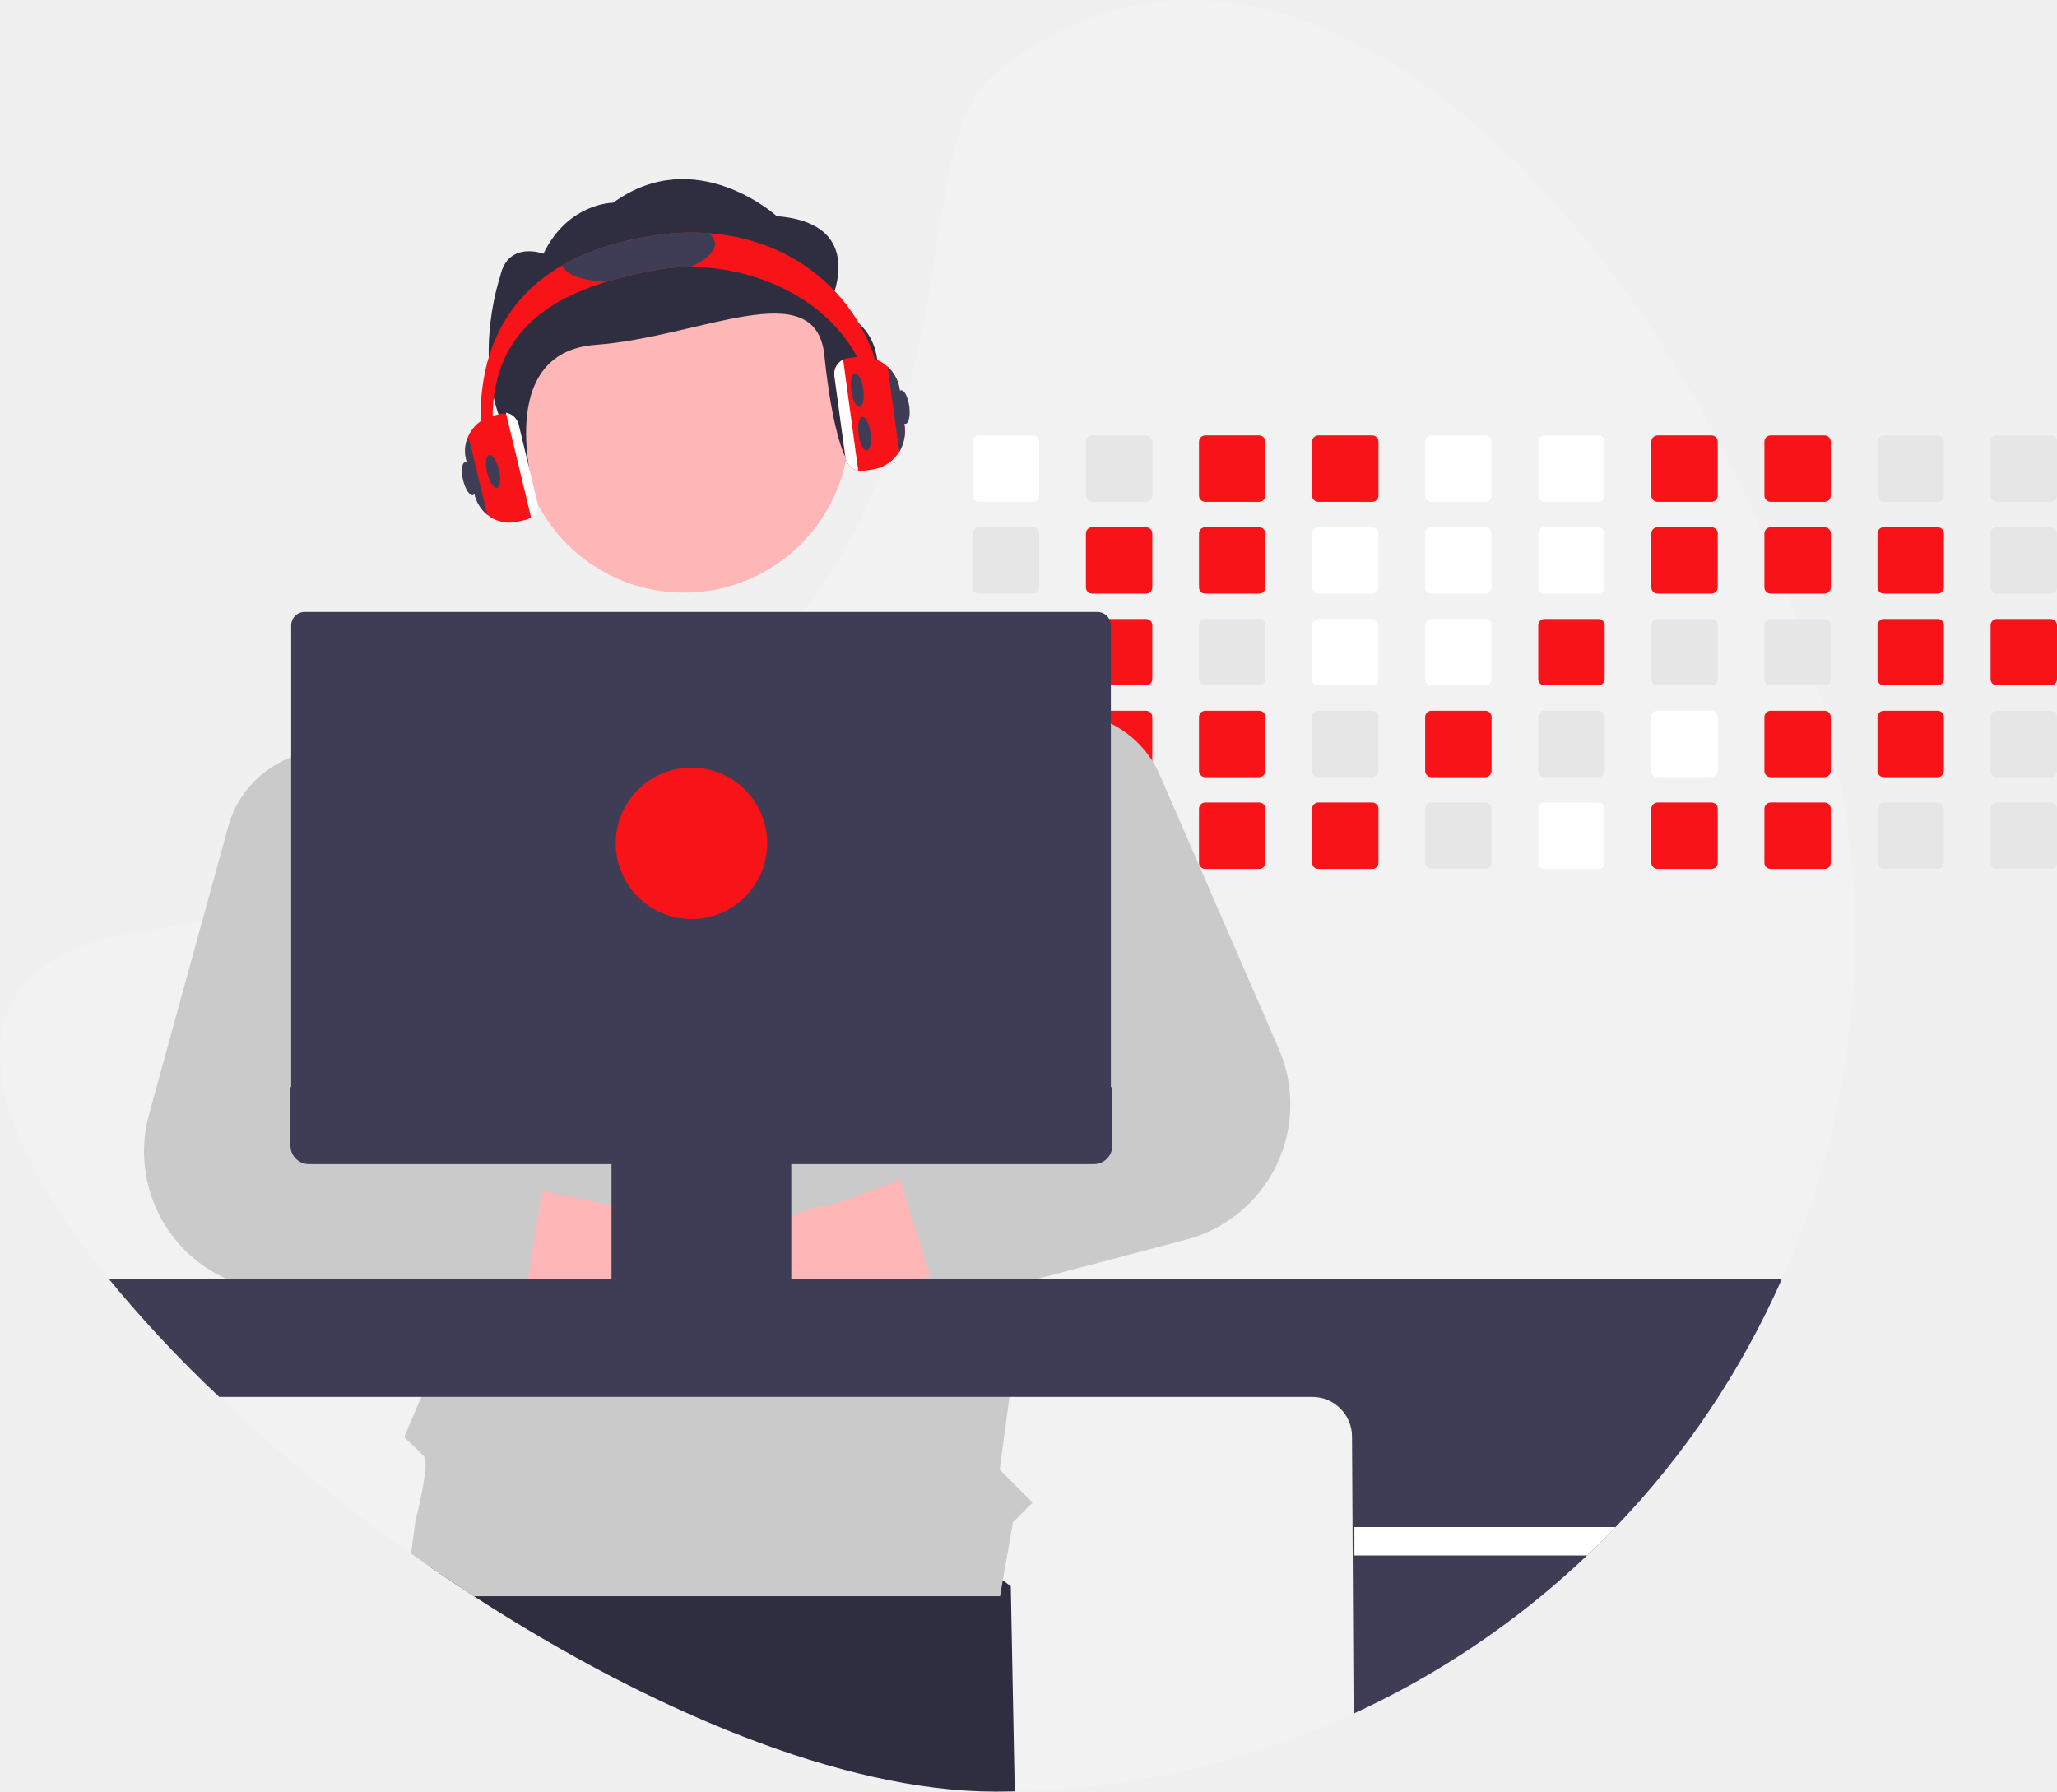
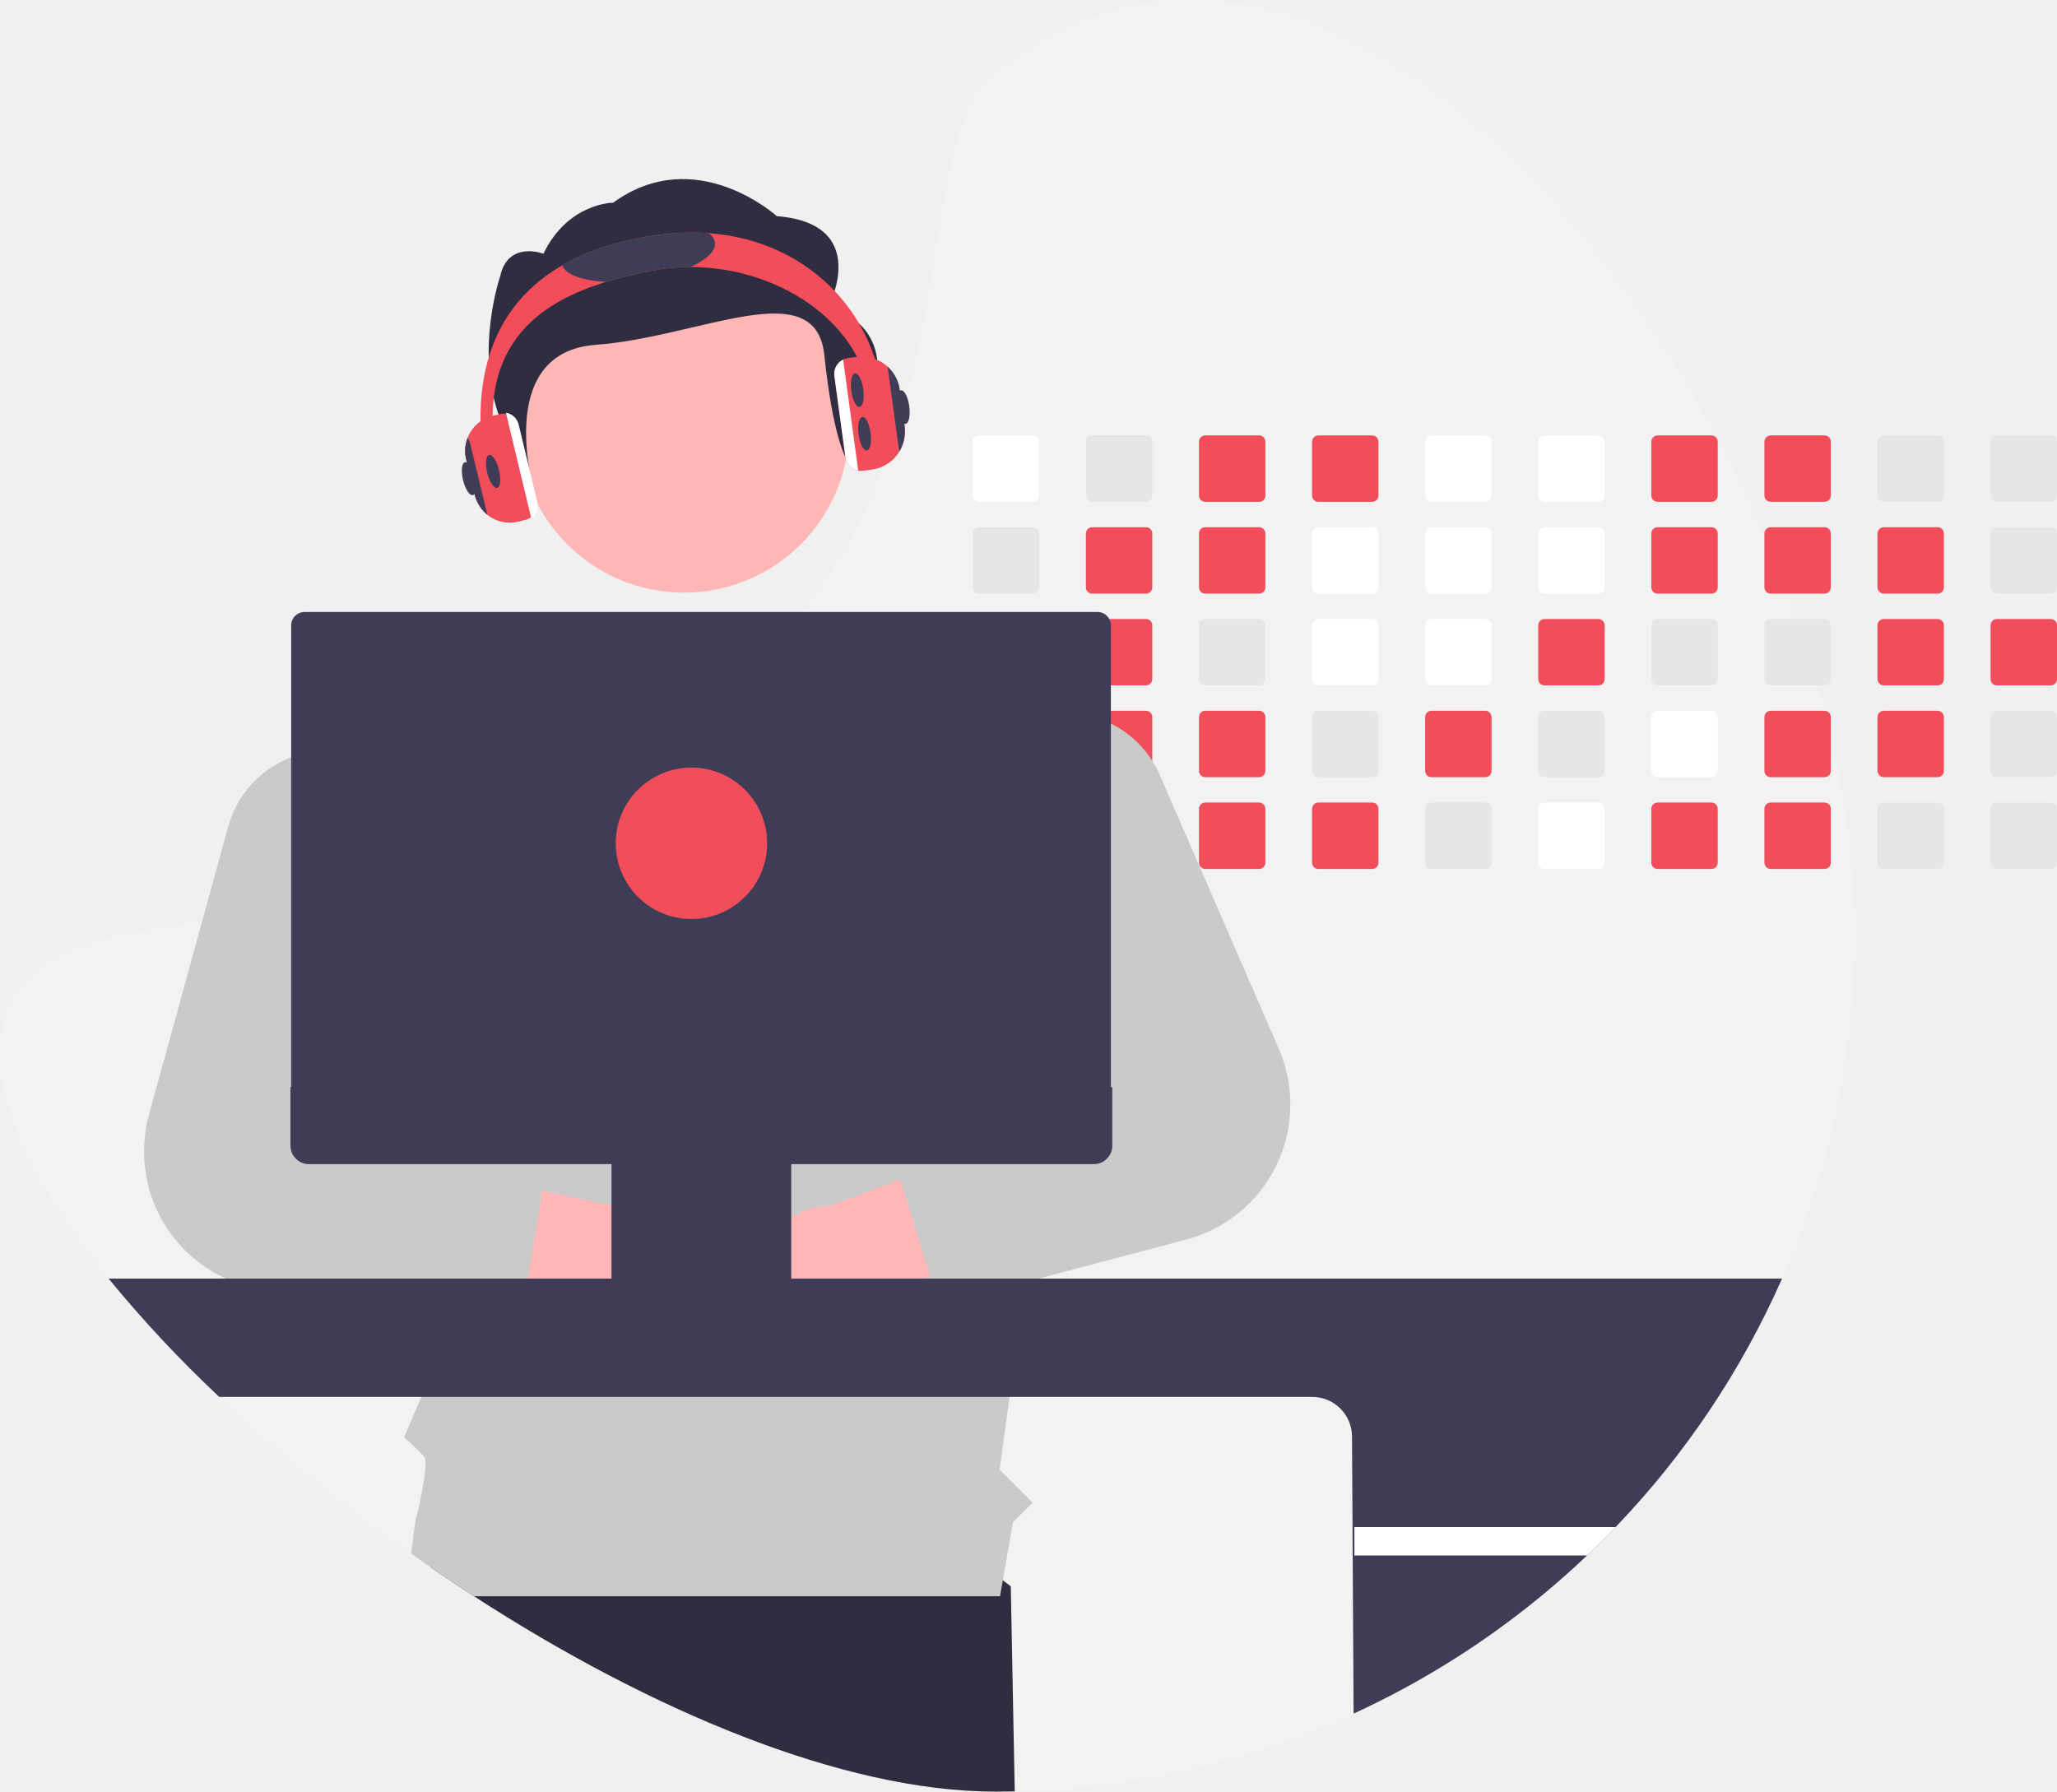
<svg xmlns="http://www.w3.org/2000/svg" data-name="Layer 1" width="850.538" height="740.83" viewBox="0 0 850.538 740.83">
  <path d="M941.609,465.125a354.21,354.21,0,0,1-98.85,245.9q-5.745,6.015-11.8,11.74-9.225,8.775-19.07,16.87a353.934,353.934,0,0,1-217.58,80.69q-3.975.09-7.98.09c-63.43,0-143.21-33.88-215.61-80.78q-8.985-5.82-17.81-11.91-4.125-2.82-8.21-5.72a730.43,730.43,0,0,1-79.32-64.8,514.116,514.116,0,0,1-45.75-48.92c-55.63-68.62-67.9-130.45,11.41-143.16q14.085-2.25,27.34-4.81,19.2-3.69,36.75-7.97,23.64-5.745,44.42-12.46,6.99-2.25,13.66-4.59c65.74-23.09,109.74-53.2,139.69-85.87q7.62-8.295,14.05-16.79a236.055,236.055,0,0,0,17.83-27.12,254.898,254.898,0,0,0,18.41-41.05l.27-.78c23.83-68.74,16.58-132.5,42.87-153.84,112.38-91.23,252.29,38.69,317.96,191.9q4.965,11.58,9.34,23.3,1.965,5.235,3.79,10.49,4.8,13.695,8.71,27.46,1.5,5.25,2.86,10.49c.97,3.77,1.9,7.53,2.76,11.29C938.139,412.305,941.609,439.455,941.609,465.125Z" transform="translate(-174.731 -79.58524)" fill="#f2f2f2" />
  <path d="M594.309,820.325q-3.975.09-7.98.09c-63.43,0-143.21-33.88-215.61-80.78q-8.985-5.82-17.81-11.91l5.16-31.4,156.21-20.74,78.4,59.95Z" transform="translate(-174.731 -79.58524)" fill="#2f2e41" />
  <path d="M601.829,259.635h-22.26a2.601,2.601,0,0,0-2.6,2.6v22.27a2.593,2.593,0,0,0,2.6,2.59h22.26a2.599,2.599,0,0,0,2.6-2.59v-22.27A2.608,2.608,0,0,0,601.829,259.635Z" transform="translate(-174.731 -79.58524)" fill="#fff" />
  <path d="M601.829,297.585h-22.26a2.601,2.601,0,0,0-2.6,2.6v22.27a2.593,2.593,0,0,0,2.6,2.59h22.26a2.599,2.599,0,0,0,2.6-2.59v-22.27A2.608,2.608,0,0,0,601.829,297.585Z" transform="translate(-174.731 -79.58524)" fill="#e6e6e6" />
  <path d="M601.829,335.535h-22.26a2.601,2.601,0,0,0-2.6,2.6v22.26a2.595,2.595,0,0,0,2.6,2.6h22.26a2.601,2.601,0,0,0,2.6-2.6v-22.26A2.608,2.608,0,0,0,601.829,335.535Z" transform="translate(-174.731 -79.58524)" fill="#e6e6e6" />
  <path d="M604.389,375.625a2.617,2.617,0,0,0-2.56-2.14h-22.26a2.601,2.601,0,0,0-2.6,2.6v22.26a2.595,2.595,0,0,0,2.6,2.6h22.26a2.601,2.601,0,0,0,2.6-2.6v-22.26A2.313,2.313,0,0,0,604.389,375.625Z" transform="translate(-174.731 -79.58524)" fill="#e6e6e6" />
  <path d="M602.839,411.635a2.634,2.634,0,0,0-1.01-.2h-22.26a2.595,2.595,0,0,0-2.6,2.6v22.26a2.588,2.588,0,0,0,2.6,2.6h22.26a2.601,2.601,0,0,0,2.6-2.6v-22.26A2.616,2.616,0,0,0,602.839,411.635Z" transform="translate(-174.731 -79.58524)" fill="#e6e6e6" />
  <path d="M648.589,259.635h-22.26a2.601,2.601,0,0,0-2.6,2.6v22.27a2.593,2.593,0,0,0,2.6,2.59h22.26a2.599,2.599,0,0,0,2.6-2.59v-22.27A2.608,2.608,0,0,0,648.589,259.635Z" transform="translate(-174.731 -79.58524)" fill="#e6e6e6" />
-   <path d="M648.589,297.585h-22.26a2.601,2.601,0,0,0-2.6,2.6v22.27a2.593,2.593,0,0,0,2.6,2.59h22.26a2.599,2.599,0,0,0,2.6-2.59v-22.27A2.608,2.608,0,0,0,648.589,297.585Z" transform="translate(-174.731 -79.58524)" fill="#f71318" />
-   <path d="M648.589,335.535h-22.26a2.601,2.601,0,0,0-2.6,2.6v22.26a2.595,2.595,0,0,0,2.6,2.6h22.26a2.601,2.601,0,0,0,2.6-2.6v-22.26A2.608,2.608,0,0,0,648.589,335.535Z" transform="translate(-174.731 -79.58524)" fill="#f71318" />
-   <path d="M648.589,373.485h-22.26a2.593,2.593,0,0,0-2.46,1.78,2.478,2.478,0,0,0-.14.82v22.26a2.595,2.595,0,0,0,2.6,2.6h22.26a2.601,2.601,0,0,0,2.6-2.6v-22.26A2.608,2.608,0,0,0,648.589,373.485Z" transform="translate(-174.731 -79.58524)" fill="#f71318" />
+   <path d="M648.589,297.585h-22.26a2.601,2.601,0,0,0-2.6,2.6v22.27a2.593,2.593,0,0,0,2.6,2.59h22.26a2.599,2.599,0,0,0,2.6-2.59v-22.27A2.608,2.608,0,0,0,648.589,297.585Z" transform="translate(-174.731 -79.58524)" fill="#f14d5a" />
+   <path d="M648.589,335.535h-22.26a2.601,2.601,0,0,0-2.6,2.6v22.26a2.595,2.595,0,0,0,2.6,2.6h22.26a2.601,2.601,0,0,0,2.6-2.6v-22.26A2.608,2.608,0,0,0,648.589,335.535Z" transform="translate(-174.731 -79.58524)" fill="#f14d5a" />
+   <path d="M648.589,373.485h-22.26a2.593,2.593,0,0,0-2.46,1.78,2.478,2.478,0,0,0-.14.82v22.26a2.595,2.595,0,0,0,2.6,2.6h22.26a2.601,2.601,0,0,0,2.6-2.6v-22.26A2.608,2.608,0,0,0,648.589,373.485Z" transform="translate(-174.731 -79.58524)" fill="#f14d5a" />
  <path d="M648.589,411.435h-22.26a2.595,2.595,0,0,0-2.6,2.6v22.26a2.595,2.595,0,0,0,2.6,2.6h22.26a2.601,2.601,0,0,0,2.6-2.6v-22.26A2.601,2.601,0,0,0,648.589,411.435Z" transform="translate(-174.731 -79.58524)" fill="#e6e6e6" />
-   <path d="M695.349,259.635h-22.26a2.601,2.601,0,0,0-2.6,2.6v22.27a2.593,2.593,0,0,0,2.6,2.59h22.26a2.599,2.599,0,0,0,2.6-2.59v-22.27A2.608,2.608,0,0,0,695.349,259.635Z" transform="translate(-174.731 -79.58524)" fill="#f71318" />
-   <path d="M695.349,297.585h-22.26a2.601,2.601,0,0,0-2.6,2.6v22.27a2.593,2.593,0,0,0,2.6,2.59h22.26a2.599,2.599,0,0,0,2.6-2.59v-22.27A2.608,2.608,0,0,0,695.349,297.585Z" transform="translate(-174.731 -79.58524)" fill="#f71318" />
+   <path d="M695.349,259.635h-22.26a2.601,2.601,0,0,0-2.6,2.6v22.27a2.593,2.593,0,0,0,2.6,2.59h22.26a2.599,2.599,0,0,0,2.6-2.59v-22.27A2.608,2.608,0,0,0,695.349,259.635Z" transform="translate(-174.731 -79.58524)" fill="#f14d5a" />
+   <path d="M695.349,297.585h-22.26a2.601,2.601,0,0,0-2.6,2.6v22.27a2.593,2.593,0,0,0,2.6,2.59h22.26a2.599,2.599,0,0,0,2.6-2.59v-22.27A2.608,2.608,0,0,0,695.349,297.585Z" transform="translate(-174.731 -79.58524)" fill="#f14d5a" />
  <path d="M695.349,335.535h-22.26a2.601,2.601,0,0,0-2.6,2.6v22.26a2.595,2.595,0,0,0,2.6,2.6h22.26a2.601,2.601,0,0,0,2.6-2.6v-22.26A2.608,2.608,0,0,0,695.349,335.535Z" transform="translate(-174.731 -79.58524)" fill="#e6e6e6" />
-   <path d="M695.349,373.485h-22.26a2.601,2.601,0,0,0-2.6,2.6v22.26a2.595,2.595,0,0,0,2.6,2.6h22.26a2.601,2.601,0,0,0,2.6-2.6v-22.26A2.608,2.608,0,0,0,695.349,373.485Z" transform="translate(-174.731 -79.58524)" fill="#f71318" />
-   <path d="M695.349,411.435h-22.26a2.595,2.595,0,0,0-2.6,2.6v22.26a2.595,2.595,0,0,0,2.6,2.6h22.26a2.601,2.601,0,0,0,2.6-2.6v-22.26A2.601,2.601,0,0,0,695.349,411.435Z" transform="translate(-174.731 -79.58524)" fill="#f71318" />
-   <path d="M742.109,259.635h-22.26a2.601,2.601,0,0,0-2.6,2.6v22.27a2.593,2.593,0,0,0,2.6,2.59h22.26a2.599,2.599,0,0,0,2.6-2.59v-22.27A2.608,2.608,0,0,0,742.109,259.635Z" transform="translate(-174.731 -79.58524)" fill="#f71318" />
+   <path d="M695.349,373.485h-22.26a2.601,2.601,0,0,0-2.6,2.6v22.26a2.595,2.595,0,0,0,2.6,2.6h22.26a2.601,2.601,0,0,0,2.6-2.6v-22.26A2.608,2.608,0,0,0,695.349,373.485Z" transform="translate(-174.731 -79.58524)" fill="#f14d5a" />
+   <path d="M695.349,411.435h-22.26a2.595,2.595,0,0,0-2.6,2.6v22.26a2.595,2.595,0,0,0,2.6,2.6h22.26a2.601,2.601,0,0,0,2.6-2.6v-22.26A2.601,2.601,0,0,0,695.349,411.435Z" transform="translate(-174.731 -79.58524)" fill="#f14d5a" />
+   <path d="M742.109,259.635h-22.26a2.601,2.601,0,0,0-2.6,2.6v22.27a2.593,2.593,0,0,0,2.6,2.59h22.26a2.599,2.599,0,0,0,2.6-2.59v-22.27A2.608,2.608,0,0,0,742.109,259.635Z" transform="translate(-174.731 -79.58524)" fill="#f14d5a" />
  <path d="M742.109,297.585h-22.26a2.601,2.601,0,0,0-2.6,2.6v22.27a2.593,2.593,0,0,0,2.6,2.59h22.26a2.599,2.599,0,0,0,2.6-2.59v-22.27A2.608,2.608,0,0,0,742.109,297.585Z" transform="translate(-174.731 -79.58524)" fill="#fff" />
  <path d="M742.109,335.535h-22.26a2.601,2.601,0,0,0-2.6,2.6v22.26a2.595,2.595,0,0,0,2.6,2.6h22.26a2.601,2.601,0,0,0,2.6-2.6v-22.26A2.608,2.608,0,0,0,742.109,335.535Z" transform="translate(-174.731 -79.58524)" fill="#fff" />
  <path d="M742.109,373.485h-22.26a2.601,2.601,0,0,0-2.6,2.6v22.26a2.595,2.595,0,0,0,2.6,2.6h22.26a2.601,2.601,0,0,0,2.6-2.6v-22.26A2.608,2.608,0,0,0,742.109,373.485Z" transform="translate(-174.731 -79.58524)" fill="#e6e6e6" />
-   <path d="M742.109,411.435h-22.26a2.595,2.595,0,0,0-2.6,2.6v22.26a2.595,2.595,0,0,0,2.6,2.6h22.26a2.601,2.601,0,0,0,2.6-2.6v-22.26A2.601,2.601,0,0,0,742.109,411.435Z" transform="translate(-174.731 -79.58524)" fill="#f71318" />
+   <path d="M742.109,411.435h-22.26a2.595,2.595,0,0,0-2.6,2.6v22.26a2.595,2.595,0,0,0,2.6,2.6h22.26a2.601,2.601,0,0,0,2.6-2.6v-22.26A2.601,2.601,0,0,0,742.109,411.435Z" transform="translate(-174.731 -79.58524)" fill="#f14d5a" />
  <path d="M788.869,259.635h-22.27a2.599,2.599,0,0,0-2.59,2.6v22.27a2.591,2.591,0,0,0,2.59,2.59h22.27a2.599,2.599,0,0,0,2.6-2.59v-22.27A2.608,2.608,0,0,0,788.869,259.635Z" transform="translate(-174.731 -79.58524)" fill="#fff" />
  <path d="M788.869,297.585h-22.27a2.599,2.599,0,0,0-2.59,2.6v22.27a2.59,2.59,0,0,0,2.59,2.59h22.27a2.599,2.599,0,0,0,2.6-2.59v-22.27A2.608,2.608,0,0,0,788.869,297.585Z" transform="translate(-174.731 -79.58524)" fill="#fff" />
  <path d="M788.869,335.535h-22.27a2.599,2.599,0,0,0-2.59,2.6v22.26a2.593,2.593,0,0,0,2.59,2.6h22.27a2.601,2.601,0,0,0,2.6-2.6v-22.26A2.608,2.608,0,0,0,788.869,335.535Z" transform="translate(-174.731 -79.58524)" fill="#fff" />
-   <path d="M788.869,373.485h-22.27a2.599,2.599,0,0,0-2.59,2.6v22.26a2.593,2.593,0,0,0,2.59,2.6h22.27a2.601,2.601,0,0,0,2.6-2.6v-22.26A2.608,2.608,0,0,0,788.869,373.485Z" transform="translate(-174.731 -79.58524)" fill="#f71318" />
+   <path d="M788.869,373.485h-22.27a2.599,2.599,0,0,0-2.59,2.6v22.26a2.593,2.593,0,0,0,2.59,2.6h22.27a2.601,2.601,0,0,0,2.6-2.6v-22.26A2.608,2.608,0,0,0,788.869,373.485Z" transform="translate(-174.731 -79.58524)" fill="#f14d5a" />
  <path d="M788.869,411.435h-22.27a2.593,2.593,0,0,0-2.59,2.6v22.26a2.593,2.593,0,0,0,2.59,2.6h22.27a2.601,2.601,0,0,0,2.6-2.6v-22.26A2.601,2.601,0,0,0,788.869,411.435Z" transform="translate(-174.731 -79.58524)" fill="#e6e6e6" />
  <path d="M835.629,259.635h-22.27a2.599,2.599,0,0,0-2.59,2.6v22.27a2.591,2.591,0,0,0,2.59,2.59h22.27a2.599,2.599,0,0,0,2.6-2.59v-22.27A2.608,2.608,0,0,0,835.629,259.635Z" transform="translate(-174.731 -79.58524)" fill="#fff" />
  <path d="M835.629,297.585h-22.27a2.599,2.599,0,0,0-2.59,2.6v22.27a2.59,2.59,0,0,0,2.59,2.59h22.27a2.599,2.599,0,0,0,2.6-2.59v-22.27A2.608,2.608,0,0,0,835.629,297.585Z" transform="translate(-174.731 -79.58524)" fill="#fff" />
-   <path d="M835.629,335.535h-22.27a2.599,2.599,0,0,0-2.59,2.6v22.26a2.593,2.593,0,0,0,2.59,2.6h22.27a2.601,2.601,0,0,0,2.6-2.6v-22.26A2.608,2.608,0,0,0,835.629,335.535Z" transform="translate(-174.731 -79.58524)" fill="#f71318" />
+   <path d="M835.629,335.535h-22.27a2.599,2.599,0,0,0-2.59,2.6v22.26a2.593,2.593,0,0,0,2.59,2.6h22.27a2.601,2.601,0,0,0,2.6-2.6v-22.26A2.608,2.608,0,0,0,835.629,335.535Z" transform="translate(-174.731 -79.58524)" fill="#f14d5a" />
  <path d="M835.629,373.485h-22.27a2.599,2.599,0,0,0-2.59,2.6v22.26a2.593,2.593,0,0,0,2.59,2.6h22.27a2.601,2.601,0,0,0,2.6-2.6v-22.26A2.608,2.608,0,0,0,835.629,373.485Z" transform="translate(-174.731 -79.58524)" fill="#e6e6e6" />
  <path d="M835.629,411.435h-22.27a2.593,2.593,0,0,0-2.59,2.6v22.26a2.593,2.593,0,0,0,2.59,2.6h22.27a2.601,2.601,0,0,0,2.6-2.6v-22.26A2.601,2.601,0,0,0,835.629,411.435Z" transform="translate(-174.731 -79.58524)" fill="#fff" />
-   <path d="M882.389,259.635h-22.27a2.599,2.599,0,0,0-2.59,2.6v22.27a2.591,2.591,0,0,0,2.59,2.59h22.27a2.599,2.599,0,0,0,2.6-2.59v-22.27A2.608,2.608,0,0,0,882.389,259.635Z" transform="translate(-174.731 -79.58524)" fill="#f71318" />
-   <path d="M882.389,297.585h-22.27a2.599,2.599,0,0,0-2.59,2.6v22.27a2.59,2.59,0,0,0,2.59,2.59h22.27a2.599,2.599,0,0,0,2.6-2.59v-22.27A2.608,2.608,0,0,0,882.389,297.585Z" transform="translate(-174.731 -79.58524)" fill="#f71318" />
+   <path d="M882.389,259.635h-22.27a2.599,2.599,0,0,0-2.59,2.6v22.27a2.591,2.591,0,0,0,2.59,2.59h22.27a2.599,2.599,0,0,0,2.6-2.59v-22.27A2.608,2.608,0,0,0,882.389,259.635Z" transform="translate(-174.731 -79.58524)" fill="#f14d5a" />
+   <path d="M882.389,297.585h-22.27a2.599,2.599,0,0,0-2.59,2.6v22.27a2.59,2.59,0,0,0,2.59,2.59h22.27a2.599,2.599,0,0,0,2.6-2.59v-22.27A2.608,2.608,0,0,0,882.389,297.585Z" transform="translate(-174.731 -79.58524)" fill="#f14d5a" />
  <path d="M882.389,335.535h-22.27a2.599,2.599,0,0,0-2.59,2.6v22.26a2.593,2.593,0,0,0,2.59,2.6h22.27a2.601,2.601,0,0,0,2.6-2.6v-22.26A2.608,2.608,0,0,0,882.389,335.535Z" transform="translate(-174.731 -79.58524)" fill="#e6e6e6" />
  <path d="M882.389,373.485h-22.27a2.599,2.599,0,0,0-2.59,2.6v22.26a2.593,2.593,0,0,0,2.59,2.6h22.27a2.601,2.601,0,0,0,2.6-2.6v-22.26A2.608,2.608,0,0,0,882.389,373.485Z" transform="translate(-174.731 -79.58524)" fill="#fff" />
-   <path d="M882.389,411.435h-22.27a2.593,2.593,0,0,0-2.59,2.6v22.26a2.593,2.593,0,0,0,2.59,2.6h22.27a2.601,2.601,0,0,0,2.6-2.6v-22.26A2.601,2.601,0,0,0,882.389,411.435Z" transform="translate(-174.731 -79.58524)" fill="#f71318" />
-   <path d="M929.149,259.635h-22.27a2.599,2.599,0,0,0-2.59,2.6v22.27a2.591,2.591,0,0,0,2.59,2.59h22.27a2.599,2.599,0,0,0,2.6-2.59v-22.27A2.608,2.608,0,0,0,929.149,259.635Z" transform="translate(-174.731 -79.58524)" fill="#f71318" />
-   <path d="M929.149,297.585h-22.27a2.599,2.599,0,0,0-2.59,2.6v22.27a2.59,2.59,0,0,0,2.59,2.59h22.27a2.599,2.599,0,0,0,2.6-2.59v-22.27A2.608,2.608,0,0,0,929.149,297.585Z" transform="translate(-174.731 -79.58524)" fill="#f71318" />
+   <path d="M882.389,411.435h-22.27a2.593,2.593,0,0,0-2.59,2.6v22.26a2.593,2.593,0,0,0,2.59,2.6h22.27a2.601,2.601,0,0,0,2.6-2.6v-22.26A2.601,2.601,0,0,0,882.389,411.435Z" transform="translate(-174.731 -79.58524)" fill="#f14d5a" />
+   <path d="M929.149,259.635h-22.27a2.599,2.599,0,0,0-2.59,2.6v22.27a2.591,2.591,0,0,0,2.59,2.59h22.27a2.599,2.599,0,0,0,2.6-2.59v-22.27A2.608,2.608,0,0,0,929.149,259.635Z" transform="translate(-174.731 -79.58524)" fill="#f14d5a" />
+   <path d="M929.149,297.585h-22.27a2.599,2.599,0,0,0-2.59,2.6v22.27a2.59,2.59,0,0,0,2.59,2.59h22.27a2.599,2.599,0,0,0,2.6-2.59v-22.27A2.608,2.608,0,0,0,929.149,297.585Z" transform="translate(-174.731 -79.58524)" fill="#f14d5a" />
  <path d="M929.149,335.535h-22.27a2.599,2.599,0,0,0-2.59,2.6v22.26a2.593,2.593,0,0,0,2.59,2.6h22.27a2.601,2.601,0,0,0,2.6-2.6v-22.26A2.608,2.608,0,0,0,929.149,335.535Z" transform="translate(-174.731 -79.58524)" fill="#e6e6e6" />
-   <path d="M929.149,373.485h-22.27a2.599,2.599,0,0,0-2.59,2.6v22.26a2.593,2.593,0,0,0,2.59,2.6h22.27a2.601,2.601,0,0,0,2.6-2.6v-22.26A2.608,2.608,0,0,0,929.149,373.485Z" transform="translate(-174.731 -79.58524)" fill="#f71318" />
-   <path d="M929.149,411.435h-22.27a2.593,2.593,0,0,0-2.59,2.6v22.26a2.593,2.593,0,0,0,2.59,2.6h22.27a2.601,2.601,0,0,0,2.6-2.6v-22.26A2.601,2.601,0,0,0,929.149,411.435Z" transform="translate(-174.731 -79.58524)" fill="#f71318" />
+   <path d="M929.149,373.485h-22.27a2.599,2.599,0,0,0-2.59,2.6v22.26a2.593,2.593,0,0,0,2.59,2.6h22.27a2.601,2.601,0,0,0,2.6-2.6v-22.26A2.608,2.608,0,0,0,929.149,373.485Z" transform="translate(-174.731 -79.58524)" fill="#f14d5a" />
+   <path d="M929.149,411.435h-22.27a2.593,2.593,0,0,0-2.59,2.6v22.26a2.593,2.593,0,0,0,2.59,2.6h22.27a2.601,2.601,0,0,0,2.6-2.6v-22.26A2.601,2.601,0,0,0,929.149,411.435Z" transform="translate(-174.731 -79.58524)" fill="#f14d5a" />
  <path d="M975.909,259.635h-22.27a2.599,2.599,0,0,0-2.59,2.6v22.27a2.591,2.591,0,0,0,2.59,2.59h22.27a2.599,2.599,0,0,0,2.6-2.59v-22.27A2.608,2.608,0,0,0,975.909,259.635Z" transform="translate(-174.731 -79.58524)" fill="#e6e6e6" />
-   <path d="M975.909,297.585h-22.27a2.599,2.599,0,0,0-2.59,2.6v22.27a2.59,2.59,0,0,0,2.59,2.59h22.27a2.599,2.599,0,0,0,2.6-2.59v-22.27A2.608,2.608,0,0,0,975.909,297.585Z" transform="translate(-174.731 -79.58524)" fill="#f71318" />
-   <path d="M975.909,335.535h-22.27a2.599,2.599,0,0,0-2.59,2.6v22.26a2.593,2.593,0,0,0,2.59,2.6h22.27a2.601,2.601,0,0,0,2.6-2.6v-22.26A2.608,2.608,0,0,0,975.909,335.535Z" transform="translate(-174.731 -79.58524)" fill="#f71318" />
-   <path d="M975.909,373.485h-22.27a2.599,2.599,0,0,0-2.59,2.6v22.26a2.593,2.593,0,0,0,2.59,2.6h22.27a2.601,2.601,0,0,0,2.6-2.6v-22.26A2.608,2.608,0,0,0,975.909,373.485Z" transform="translate(-174.731 -79.58524)" fill="#f71318" />
+   <path d="M975.909,297.585h-22.27a2.599,2.599,0,0,0-2.59,2.6v22.27a2.59,2.59,0,0,0,2.59,2.59h22.27a2.599,2.599,0,0,0,2.6-2.59v-22.27A2.608,2.608,0,0,0,975.909,297.585Z" transform="translate(-174.731 -79.58524)" fill="#f14d5a" />
+   <path d="M975.909,335.535h-22.27a2.599,2.599,0,0,0-2.59,2.6v22.26a2.593,2.593,0,0,0,2.59,2.6h22.27a2.601,2.601,0,0,0,2.6-2.6v-22.26A2.608,2.608,0,0,0,975.909,335.535Z" transform="translate(-174.731 -79.58524)" fill="#f14d5a" />
+   <path d="M975.909,373.485h-22.27a2.599,2.599,0,0,0-2.59,2.6v22.26a2.593,2.593,0,0,0,2.59,2.6h22.27a2.601,2.601,0,0,0,2.6-2.6v-22.26A2.608,2.608,0,0,0,975.909,373.485Z" transform="translate(-174.731 -79.58524)" fill="#f14d5a" />
  <path d="M975.909,411.435h-22.27a2.593,2.593,0,0,0-2.59,2.6v22.26a2.593,2.593,0,0,0,2.59,2.6h22.27a2.601,2.601,0,0,0,2.6-2.6v-22.26A2.601,2.601,0,0,0,975.909,411.435Z" transform="translate(-174.731 -79.58524)" fill="#e6e6e6" />
  <path d="M1022.669,259.635h-22.27a2.599,2.599,0,0,0-2.59,2.6v22.27a2.591,2.591,0,0,0,2.59,2.59h22.27a2.599,2.599,0,0,0,2.6-2.59v-22.27A2.608,2.608,0,0,0,1022.669,259.635Z" transform="translate(-174.731 -79.58524)" fill="#e6e6e6" />
  <path d="M1022.669,297.585h-22.27a2.599,2.599,0,0,0-2.59,2.6v22.27a2.591,2.591,0,0,0,2.59,2.59h22.27a2.599,2.599,0,0,0,2.6-2.59v-22.27A2.608,2.608,0,0,0,1022.669,297.585Z" transform="translate(-174.731 -79.58524)" fill="#e6e6e6" />
-   <path d="M1022.669,335.535h-22.27a2.599,2.599,0,0,0-2.59,2.6v22.26a2.593,2.593,0,0,0,2.59,2.6h22.27a2.601,2.601,0,0,0,2.6-2.6v-22.26A2.608,2.608,0,0,0,1022.669,335.535Z" transform="translate(-174.731 -79.58524)" fill="#f71318" />
+   <path d="M1022.669,335.535h-22.27a2.599,2.599,0,0,0-2.59,2.6v22.26a2.593,2.593,0,0,0,2.59,2.6h22.27a2.601,2.601,0,0,0,2.6-2.6v-22.26A2.608,2.608,0,0,0,1022.669,335.535Z" transform="translate(-174.731 -79.58524)" fill="#f14d5a" />
  <path d="M1022.669,373.485h-22.27a2.599,2.599,0,0,0-2.59,2.6v22.26a2.593,2.593,0,0,0,2.59,2.6h22.27a2.601,2.601,0,0,0,2.6-2.6v-22.26A2.608,2.608,0,0,0,1022.669,373.485Z" transform="translate(-174.731 -79.58524)" fill="#e6e6e6" />
  <path d="M1022.669,411.435h-22.27a2.593,2.593,0,0,0-2.59,2.6v22.26a2.593,2.593,0,0,0,2.59,2.6h22.27a2.601,2.601,0,0,0,2.6-2.6v-22.26A2.601,2.601,0,0,0,1022.669,411.435Z" transform="translate(-174.731 -79.58524)" fill="#e6e6e6" />
  <polygon points="336.095 660.051 335.475 660.051 336.005 659.981 336.095 660.051" fill="#2f2e41" />
  <circle id="b6132315-04e2-4cdb-a713-107c9cd58b0b" data-name="ab6171fa-7d69-4734-b81c-8dff60f9761b" cx="282.814" cy="176.733" r="68.322" fill="#ffb6b6" />
-   <path id="f4304bdd-ba2d-4fff-b404-410205410c5d-136" data-name="bf427902-b9bf-4946-b5d7-5c1c7e04535e" d="M517.377,206.226s17.869-34.161-21.444-37.266c0,0-33.515-30.402-67.676-5.558,0,0-18.633,0-28.823,21.086,0,0-14.655-5.558-17.876,9.317,0,0-10.723,31.055,0,59.005,10.723,27.95,14.285,31.055,14.285,31.055s-17.621-58.598,25.27-61.704,90.887-29.909,94.461,4.251,8.953,42.578,8.953,42.578S558.479,220.201,517.377,206.226Z" transform="translate(-174.731 -79.58524)" fill="#2f2e41" />
+   <path id="f4304bdd-ba2d-4fff-b404-410205410c5d-133" data-name="bf427902-b9bf-4946-b5d7-5c1c7e04535e" d="M517.377,206.226s17.869-34.161-21.444-37.266c0,0-33.515-30.402-67.676-5.558,0,0-18.633,0-28.823,21.086,0,0-14.655-5.558-17.876,9.317,0,0-10.723,31.055,0,59.005,10.723,27.95,14.285,31.055,14.285,31.055s-17.621-58.598,25.27-61.704,90.887-29.909,94.461,4.251,8.953,42.578,8.953,42.578S558.479,220.201,517.377,206.226Z" transform="translate(-174.731 -79.58524)" fill="#2f2e41" />
  <path d="M634.279,424.695l-.22,1.16-2.47,13.04-17.07,90.2-1.01,5.31-2.12,11.23-2.9,15.32-6.43,33.95-1.84,9.73-.69,3.65-.24,1.28-1.91,10.07-.58,3.04-4.66,34.53-4.07,30.09,13.62,13.62-8.12,8.12-5.33,30.53.01.07H370.719q-13.2-8.55-26.02-17.63l1.79-13.4s6.16-23.93,3.57-26.79c-2.58-2.86-8.24-7.97-8.24-7.97l7.13-16.64.99-2.31-1.66-34.43-.04-.83-.55-11.35-.07-1.46-.11-2.19-2.11-43.68-.04-.72-.64-13.24-.6-12.59-.26-5.31-2.57-53.13-1.74-36.08-1.52-31.41,6.11-2.07,65.35-22.21,27.07-35.19,56.34.42,27.58.21,46.02,42.68,10.47,5,.08.04,7.51,3.59,19.04,9.09,20.13,9.62,10.33,4.93Z" transform="translate(-174.731 -79.58524)" fill="#cacaca" />
  <path d="M443.84,637.136a30.286,30.286,0,0,1-40.664-22.43L296.617,599.588l37.043-41.902,95.511,20.78a30.45,30.45,0,0,1,14.669,58.67Z" transform="translate(-174.731 -79.58524)" fill="#ffb6b6" />
  <path d="M396.329,560.955a13.522,13.522,0,0,0-7.89-4.87l-43.72-9.09-4.49-.93a18.933,18.933,0,0,1-12.53-9.07,19.161,19.161,0,0,1-2.45-7.9,18.895,18.895,0,0,1,.89-7.48l15.15-45.65,9.83-29.62a41.792,41.792,0,0,0,2.09-11.05,43.349,43.349,0,0,0-9.07-28.89,42.693,42.693,0,0,0-49.01-13.64c-.25.09-.51.19-.76.29a42.583,42.583,0,0,0-25.31,28.41l-10.68,38.85-22.03,80.09a57.766,57.766,0,0,0,48.96,72.68l62.97,7.38,29.14,3.42a13.497,13.497,0,0,0,14.84-10.73,4.895,4.895,0,0,0,.11-.55l.7-4.32,5.93-36.38.06-.37A13.475,13.475,0,0,0,396.329,560.955Z" transform="translate(-174.731 -79.58524)" fill="#cacaca" />
  <path d="M511.714,638.302a30.286,30.286,0,0,0,37.094-27.94l103.362-29.994L609.588,544.109l-91.626,34.041a30.45,30.45,0,0,0-6.249,60.152Z" transform="translate(-174.731 -79.58524)" fill="#ffb6b6" />
  <path d="M703.489,513.275,654.329,400.135a42.819,42.819,0,0,0-20.27-21.35,43.356,43.356,0,0,0-8.78-3.2c-.47-.12-.94-.23-1.41-.32a42.132,42.132,0,0,0-19.48.36,42.814,42.814,0,0,0-27.34,21.73,1.004,1.004,0,0,0-.08.14,43.1,43.1,0,0,0-.37,38.85l.61,1.22,34.74,69.77a18.9,18.9,0,0,1-10.5,26.19l-2.44.88-43.88,15.85a13.497,13.497,0,0,0-8.33,16.79l.11.35,12.3,39.36c.06.18.12.36.19.54a7.054,7.054,0,0,0,.4.99,13.482,13.482,0,0,0,15.81,7.53l23.68-6.25,4.83-1.28,61.15-16.15a57.76,57.76,0,0,0,38.22-78.86Z" transform="translate(-174.731 -79.58524)" fill="#cacaca" />
  <path d="M219.629,608.285a514.116,514.116,0,0,0,45.75,48.92h451.97a16.446,16.446,0,0,1,16.42,16.43l.65,114.53a355.43,355.43,0,0,0,77.47-48.53q9.84-8.085,19.07-16.87,6.045-5.73,11.8-11.74a355.629,355.629,0,0,0,68.82-102.74Z" transform="translate(-174.731 -79.58524)" fill="#3f3d56" />
  <path d="M842.759,711.025q-5.745,6.015-11.8,11.74H734.749v-11.74Z" transform="translate(-174.731 -79.58524)" fill="#fff" />
  <path d="M633.379,335.535a5.538,5.538,0,0,0-4.87-2.9H300.669a5.555,5.555,0,0,0-5.54,5.55v196.22H634.059V338.185A5.385,5.385,0,0,0,633.379,335.535Z" transform="translate(-174.731 -79.58524)" fill="#3f3d56" />
  <path d="M294.832,529.092V553.306a7.644,7.644,0,0,0,7.644,7.644H427.573v47.787h-1.662a.993.993,0,0,0-.993.993v3.324a.993.993,0,0,0,.993.993h77.658a.993.993,0,0,0,.993-.993v-3.324a.993.993,0,0,0-.993-.993h-1.662V560.95H627.004a7.644,7.644,0,0,0,7.644-7.644V529.092Z" transform="translate(-174.731 -79.58524)" fill="#3f3d56" />
-   <circle cx="285.903" cy="348.704" r="31.306" fill="#f71318" />
-   <path d="M540.399,252.585h-5c0-37.8-37.41-62.57-75.15-62.59a82.382,82.382,0,0,0-16.35,1.59c-6.06,1.21-12.35,2.66-18.53,4.55-24.37,7.47-46.97,21.91-46.97,56.45a78.591,78.591,0,0,0,2.54,19.88l-4.84,1.26a83.876,83.876,0,0,1-2.7-21.14c0-30.18,12.39-50.91,33.79-63.27,11.25-6.5,24.98-10.69,40.71-12.73a97.131,97.131,0,0,1,19.75-.6C511.049,179.105,540.399,212.385,540.399,252.585Z" transform="translate(-174.731 -79.58524)" fill="#f71318" />
-   <path d="M548.729,255.355l-1.97-14.56a15.71,15.71,0,0,0-5-9.56,15.816,15.816,0,0,0-13.25-4l-3.13.43a6.524,6.524,0,0,0-4.35,2.53,6.548,6.548,0,0,0-1.29,4.87l4.55,33.54a6.577,6.577,0,0,0,5.3,5.57,6.154,6.154,0,0,0,1.22.12,6.499,6.499,0,0,0,.88-.06l3.5-.47a15.791,15.791,0,0,0,10.74-6.43c.27-.38.53-.77.77-1.17A16.748,16.748,0,0,0,548.729,255.355Z" transform="translate(-174.731 -79.58524)" fill="#f71318" />
+   <circle cx="285.903" cy="348.704" r="31.306" fill="#f14d5a" />
+   <path d="M540.399,252.585h-5c0-37.8-37.41-62.57-75.15-62.59a82.382,82.382,0,0,0-16.35,1.59c-6.06,1.21-12.35,2.66-18.53,4.55-24.37,7.47-46.97,21.91-46.97,56.45a78.591,78.591,0,0,0,2.54,19.88l-4.84,1.26a83.876,83.876,0,0,1-2.7-21.14c0-30.18,12.39-50.91,33.79-63.27,11.25-6.5,24.98-10.69,40.71-12.73a97.131,97.131,0,0,1,19.75-.6C511.049,179.105,540.399,212.385,540.399,252.585Z" transform="translate(-174.731 -79.58524)" fill="#f14d5a" />
+   <path d="M548.729,255.355l-1.97-14.56a15.71,15.71,0,0,0-5-9.56,15.816,15.816,0,0,0-13.25-4l-3.13.43a6.524,6.524,0,0,0-4.35,2.53,6.548,6.548,0,0,0-1.29,4.87l4.55,33.54a6.577,6.577,0,0,0,5.3,5.57,6.154,6.154,0,0,0,1.22.12,6.499,6.499,0,0,0,.88-.06l3.5-.47a15.791,15.791,0,0,0,10.74-6.43c.27-.38.53-.77.77-1.17A16.748,16.748,0,0,0,548.729,255.355Z" transform="translate(-174.731 -79.58524)" fill="#f14d5a" />
  <path d="M523.359,228.275a6.432,6.432,0,0,0-2.33,1.92,6.548,6.548,0,0,0-1.29,4.87l4.55,33.54a6.577,6.577,0,0,0,5.3,5.57Z" transform="translate(-174.731 -79.58524)" fill="#fff" />
  <path d="M548.729,255.355l-1.97-14.56a15.71,15.71,0,0,0-5-9.56l4.53,33.37a6.176,6.176,0,0,0,.41,1.56A16.748,16.748,0,0,0,548.729,255.355Z" transform="translate(-174.731 -79.58524)" fill="#3f3d56" />
  <ellipse cx="532.218" cy="258.909" rx="2.5" ry="7" transform="translate(-204.7047 -5.69071) rotate(-7.72549)" fill="#3f3d56" />
  <ellipse cx="529.218" cy="240.909" rx="2.5" ry="7" transform="translate(-202.3122 -6.25736) rotate(-7.72549)" fill="#3f3d56" />
  <ellipse cx="548.218" cy="247.909" rx="2.5" ry="7" transform="translate(-203.0808 -3.63971) rotate(-7.72549)" fill="#3f3d56" />
  <path d="M460.249,189.995a82.382,82.382,0,0,0-16.35,1.59c-6.06,1.21-12.35,2.66-18.53,4.55-9.65-.47-16.75-2.97-18.18-6.82,11.25-6.5,24.98-10.69,40.71-12.73a97.131,97.131,0,0,1,19.75-.6,5.727,5.727,0,0,1,2.72,3.82C470.839,183.285,466.869,186.985,460.249,189.995Z" transform="translate(-174.731 -79.58524)" fill="#3f3d56" />
-   <path d="M396.409,287.285l-7.7-32.01a6.024,6.024,0,0,0-4.88-4.55,6.733,6.733,0,0,0-1-.08,6.026,6.026,0,0,0-1.4.17l-2.98.72a14.904,14.904,0,0,0-10.99,17.96l3.45,14.36a15.845,15.845,0,0,0,5.34,8.62,14.045,14.045,0,0,0,1.36.97,14.809,14.809,0,0,0,11.37,1.84l2.97-.72a5.84,5.84,0,0,0,2.17-1.01A5.993,5.993,0,0,0,396.409,287.285Z" transform="translate(-174.731 -79.58524)" fill="#f71318" />
+   <path d="M396.409,287.285l-7.7-32.01a6.024,6.024,0,0,0-4.88-4.55,6.733,6.733,0,0,0-1-.08,6.026,6.026,0,0,0-1.4.17l-2.98.72a14.904,14.904,0,0,0-10.99,17.96l3.45,14.36a15.845,15.845,0,0,0,5.34,8.62,14.045,14.045,0,0,0,1.36.97,14.809,14.809,0,0,0,11.37,1.84l2.97-.72a5.84,5.84,0,0,0,2.17-1.01A5.993,5.993,0,0,0,396.409,287.285Z" transform="translate(-174.731 -79.58524)" fill="#f14d5a" />
  <ellipse cx="378.629" cy="274.523" rx="2.5" ry="7" transform="translate(-228.4506 16.61926) rotate(-13.53051)" fill="#3f3d56" />
  <ellipse cx="368.629" cy="277.523" rx="2.5" ry="7" transform="translate(-229.4301 14.36289) rotate(-13.53051)" fill="#3f3d56" />
  <path d="M396.899,287.165l-7.7-32.01a6.532,6.532,0,0,0-5.29-4.92l10.51,43.72A6.511,6.511,0,0,0,396.899,287.165Z" transform="translate(-174.731 -79.58524)" fill="#fff" />
  <path d="M369.199,263.155a6.476,6.476,0,0,0-1.17-2.45,14.725,14.725,0,0,0-.57,8.79l3.45,14.36a15.845,15.845,0,0,0,5.34,8.62Z" transform="translate(-174.731 -79.58524)" fill="#3f3d56" />
</svg>
